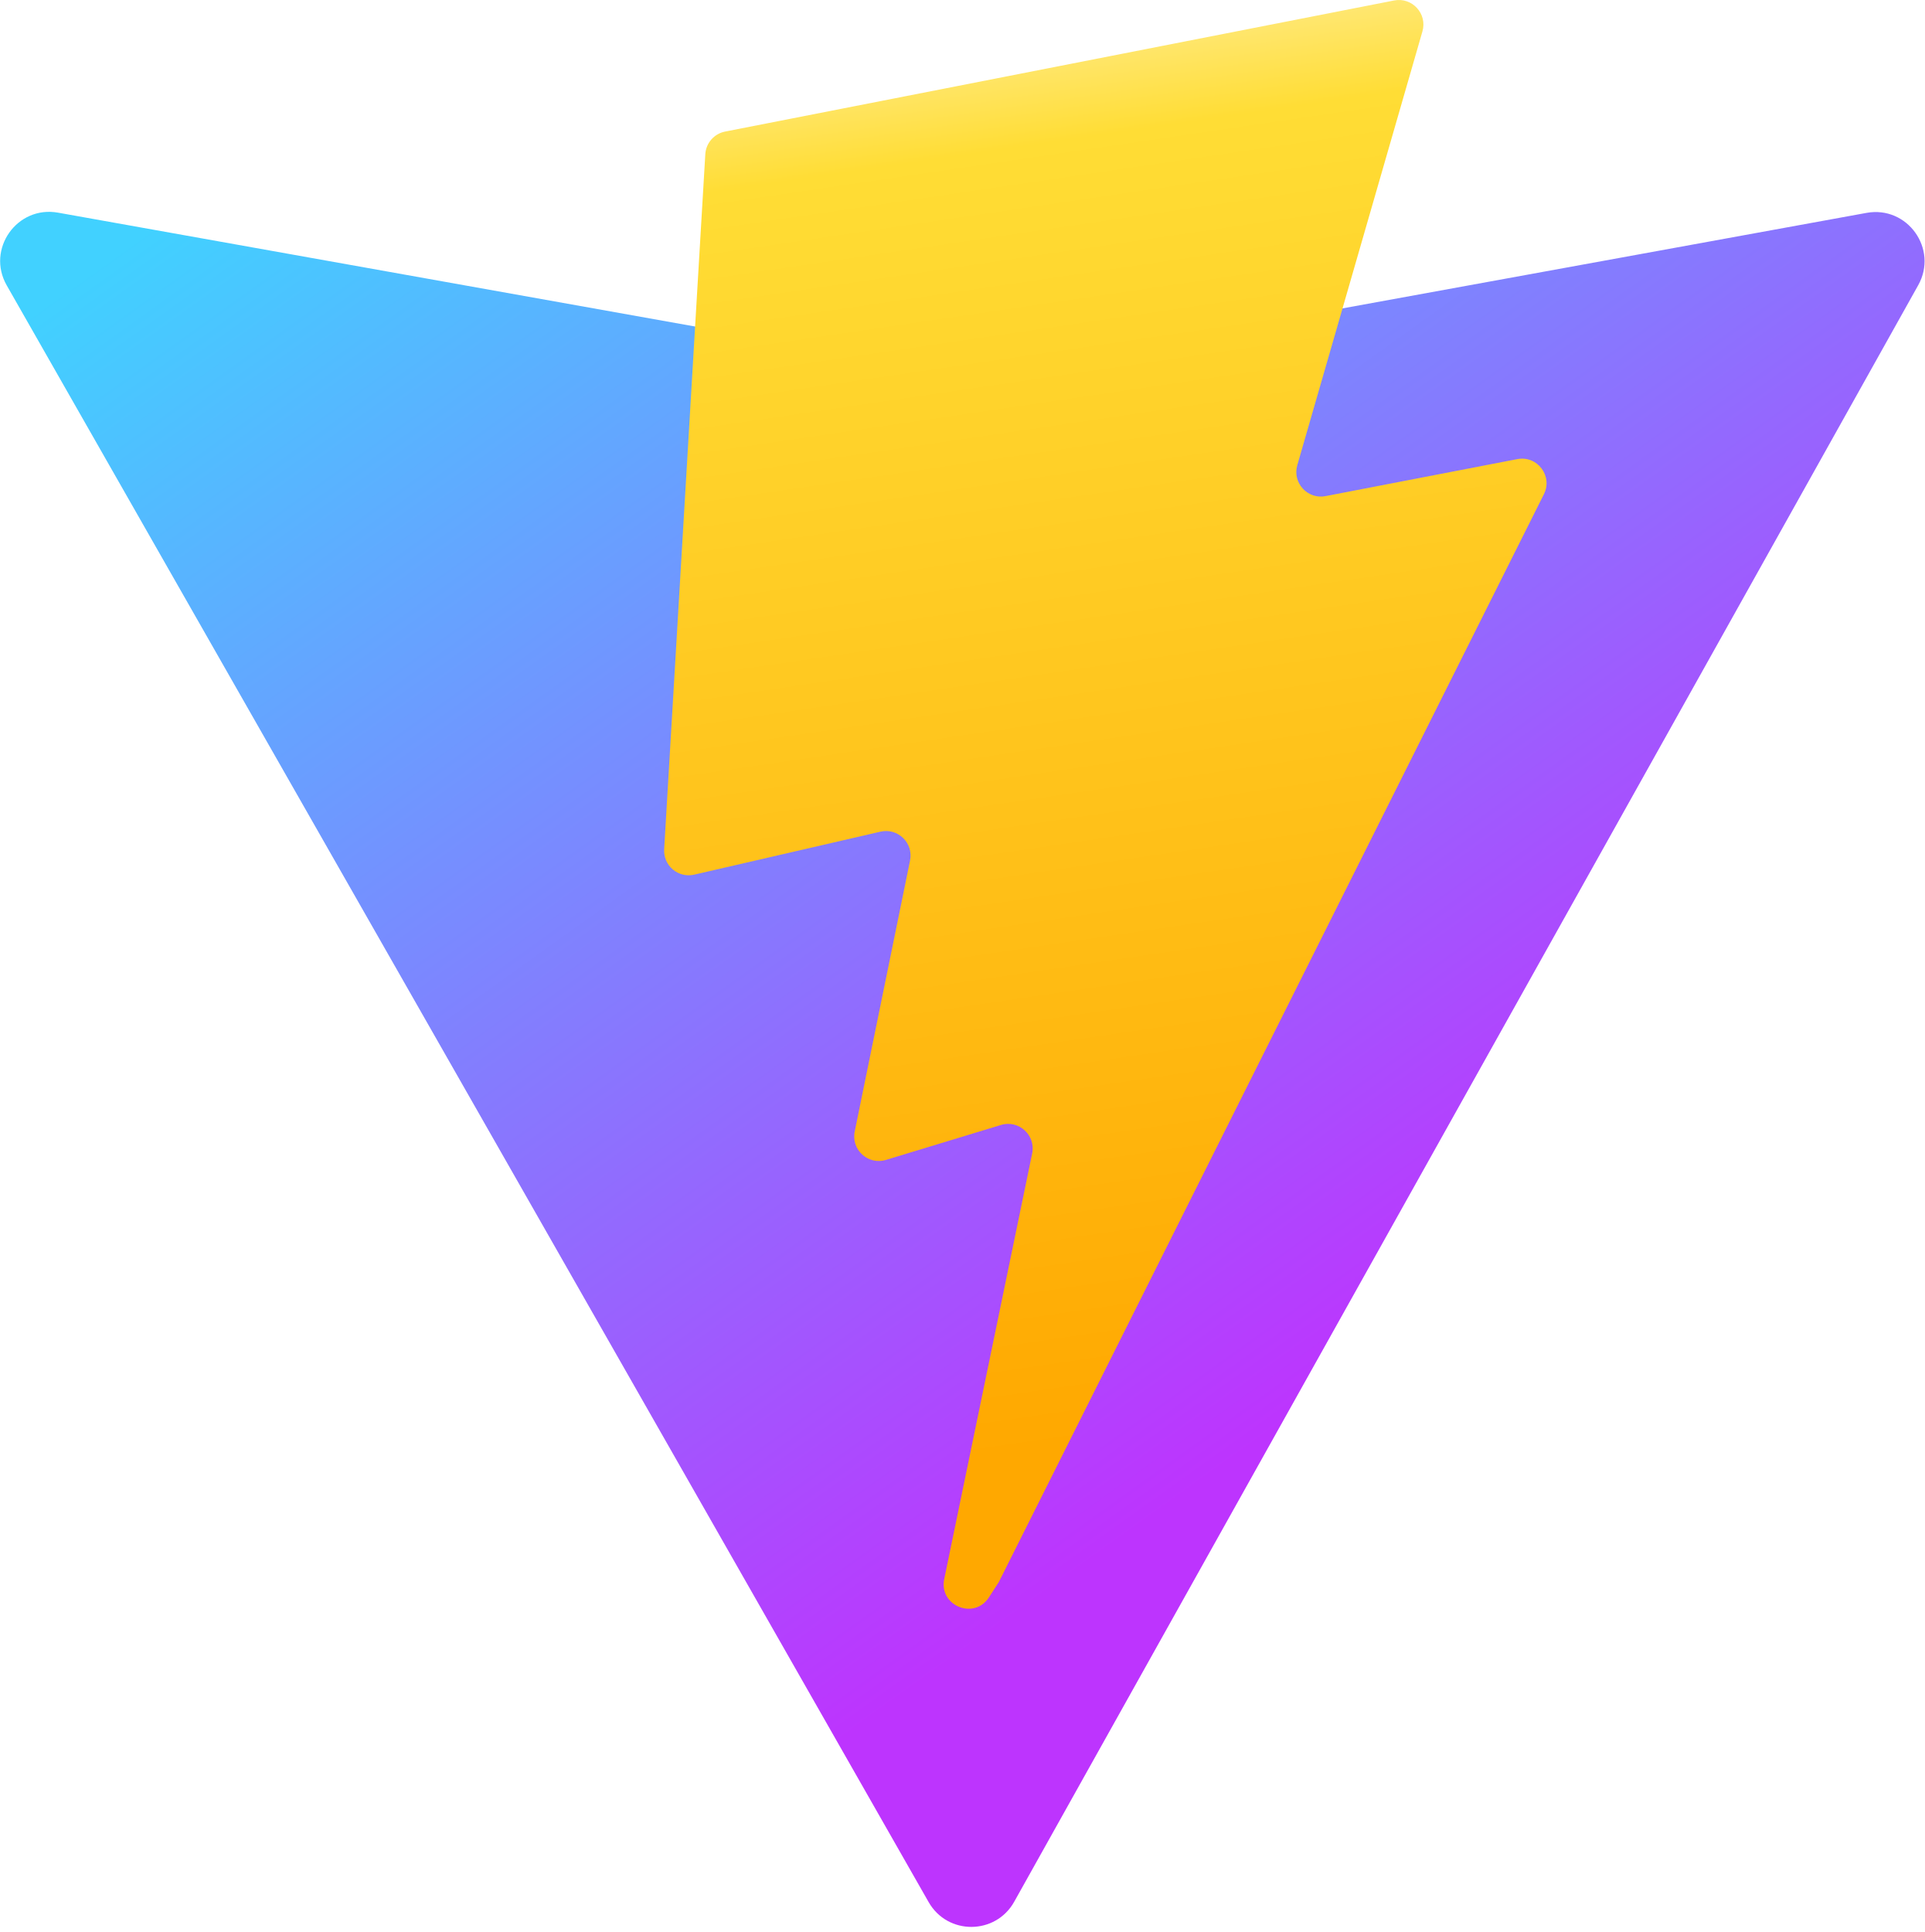
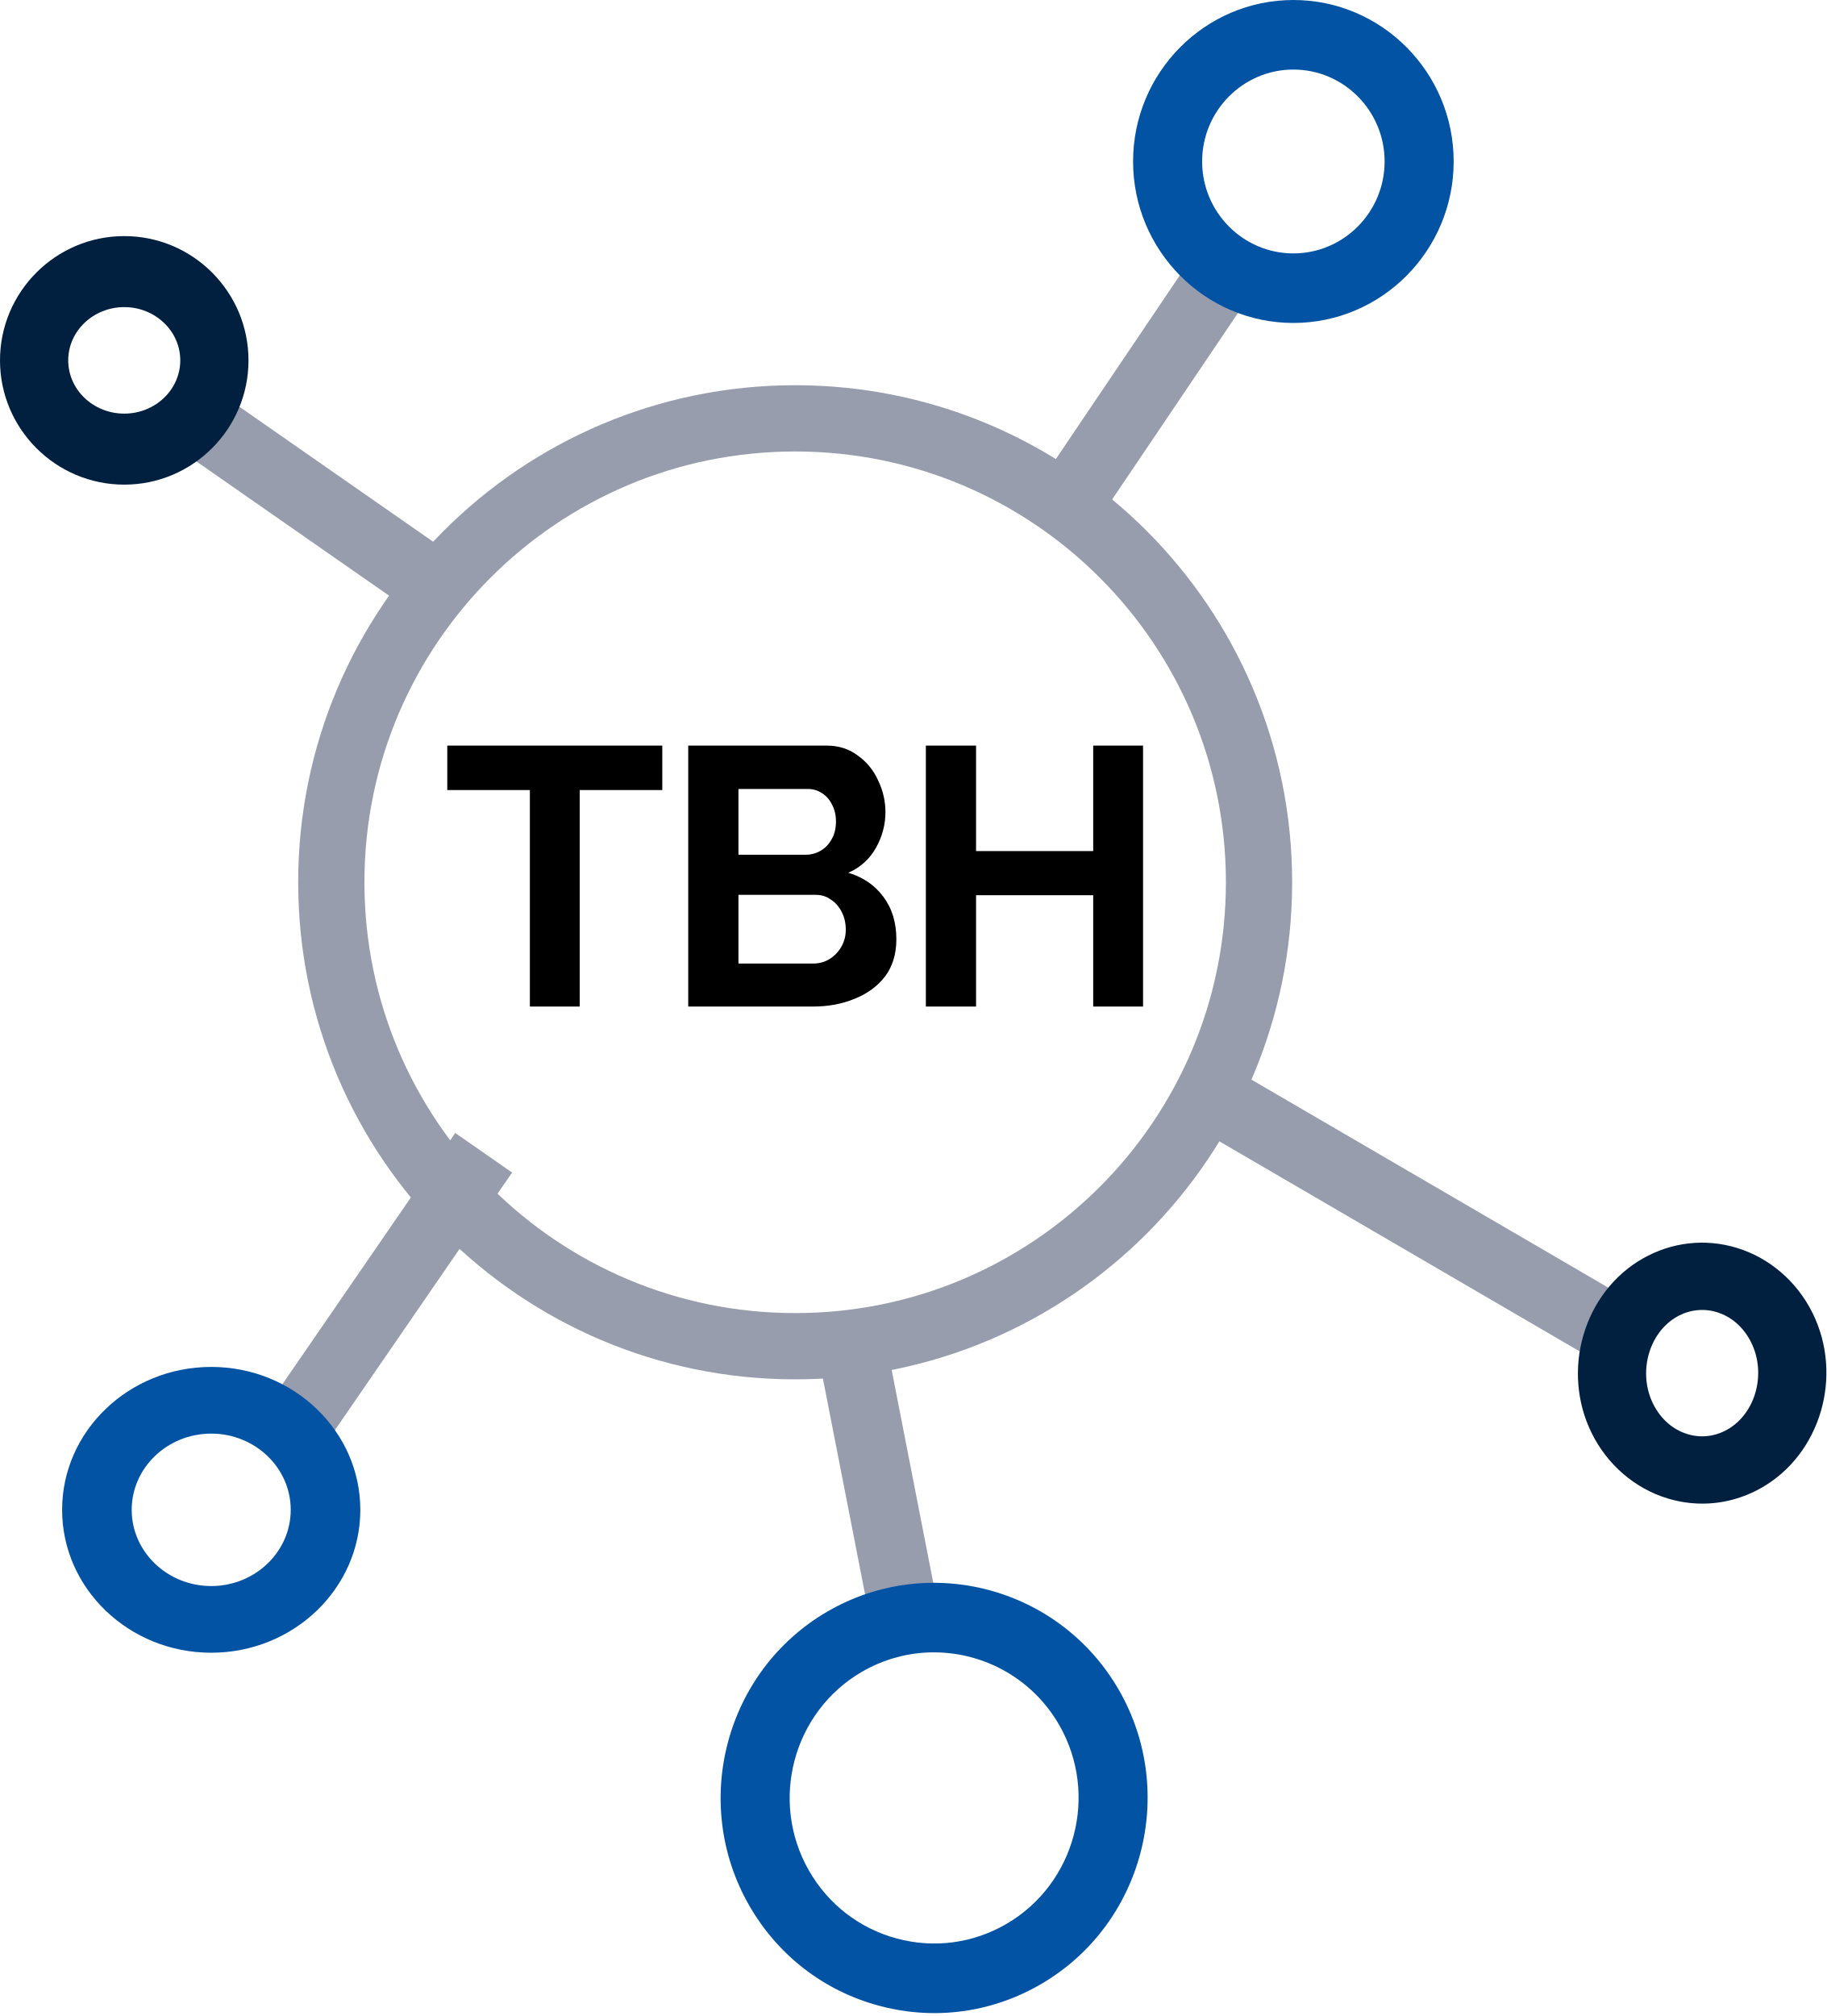
- <svg xmlns="http://www.w3.org/2000/svg" aria-hidden="true" role="img" class="iconify iconify--logos" width="31.88" height="32" preserveAspectRatio="xMidYMid meet" viewBox="0 0 256 257">
-   <defs>
-     <linearGradient id="IconifyId1813088fe1fbc01fb466" x1="-.828%" x2="57.636%" y1="7.652%" y2="78.411%">
-       <stop offset="0%" stop-color="#41D1FF" />
-       <stop offset="100%" stop-color="#BD34FE" />
-     </linearGradient>
-     <linearGradient id="IconifyId1813088fe1fbc01fb467" x1="43.376%" x2="50.316%" y1="2.242%" y2="89.03%">
-       <stop offset="0%" stop-color="#FFEA83" />
-       <stop offset="8.333%" stop-color="#FFDD35" />
-       <stop offset="100%" stop-color="#FFA800" />
-     </linearGradient>
-   </defs>
-   <path fill="url(#IconifyId1813088fe1fbc01fb466)" d="M255.153 37.938L134.897 252.976c-2.483 4.44-8.862 4.466-11.382.048L.875 37.958c-2.746-4.814 1.371-10.646 6.827-9.67l120.385 21.517a6.537 6.537 0 0 0 2.322-.004l117.867-21.483c5.438-.991 9.574 4.796 6.877 9.62Z" />
-   <path fill="url(#IconifyId1813088fe1fbc01fb467)" d="M185.432.063L96.44 17.501a3.268 3.268 0 0 0-2.634 3.014l-5.474 92.456a3.268 3.268 0 0 0 3.997 3.378l24.777-5.718c2.318-.535 4.413 1.507 3.936 3.838l-7.361 36.047c-.495 2.426 1.782 4.5 4.151 3.78l15.304-4.649c2.372-.72 4.652 1.36 4.15 3.788l-11.698 56.621c-.732 3.542 3.979 5.473 5.943 2.437l1.313-2.028l72.516-144.72c1.215-2.423-.88-5.186-3.54-4.672l-25.505 4.922c-2.396.462-4.435-1.77-3.759-4.114l16.646-57.705c.677-2.35-1.37-4.583-3.769-4.113Z" />
+ <svg xmlns="http://www.w3.org/2000/svg" width="193" height="213" viewBox="0 0 193 213" fill="none">
+   <path d="M120.789 78.775V106.347H115.521V94.582H103.143V106.347H97.837V78.775H103.143V89.921H115.521V78.775H120.789ZM78.034 83.358V90.309H85.108C85.698 90.309 86.236 90.167 86.722 89.882C87.21 89.598 87.593 89.197 87.874 88.679C88.183 88.161 88.338 87.54 88.338 86.815C88.338 86.116 88.197 85.509 87.913 84.991C87.659 84.472 87.298 84.071 86.838 83.787C86.402 83.5 85.903 83.358 85.34 83.358H78.034ZM89.375 98.232C89.375 97.532 89.234 96.911 88.953 96.368C88.669 95.797 88.285 95.357 87.797 95.047C87.339 94.71 86.799 94.543 86.184 94.543H78.034V101.803H85.913C86.556 101.803 87.133 101.65 87.646 101.338C88.183 101.001 88.608 100.561 88.914 100.017C89.22 99.474 89.375 98.881 89.375 98.232ZM94.72 99.243C94.72 100.795 94.32 102.101 93.528 103.165C92.731 104.199 91.656 104.99 90.296 105.533C88.964 106.077 87.505 106.347 85.913 106.347H72.727V78.775H87.34C88.619 78.775 89.722 79.126 90.644 79.826C91.592 80.497 92.309 81.38 92.798 82.467C93.311 83.528 93.567 84.64 93.567 85.807C93.567 87.124 93.233 88.381 92.566 89.573C91.901 90.763 90.928 91.643 89.645 92.212C91.206 92.68 92.439 93.521 93.335 94.738C94.259 95.953 94.72 97.457 94.72 99.243ZM69.986 83.475H61.259V106.347H55.992V83.475H47.265V78.775H69.986V83.475Z" fill="black" />
+   <path d="M113.842 58.221L107.8 54.09L126.586 26.259L132.628 30.39L113.842 58.221ZM35.327 151.192L29.319 147.008L48.106 119.702L54.113 123.886L35.327 151.192ZM45.517 66.003L18.381 47.099L22.541 41.054L49.677 59.958L45.517 66.003ZM168.332 143.599L127.889 120.026L131.55 113.665L171.993 137.236L168.332 143.599ZM92.108 171.993L85.77 139.574L92.938 138.157L99.275 170.574L92.108 171.993Z" fill="#979DAC" />
+   <path d="M98.686 174.579C96.097 174.579 93.477 175.242 91.076 176.636C83.786 180.877 81.278 190.301 85.488 197.645C87.528 201.202 90.82 203.747 94.759 204.811C98.698 205.874 102.813 205.33 106.345 203.275C113.638 199.035 116.144 189.61 111.936 182.265C109.11 177.338 103.967 174.579 98.686 174.579ZM98.747 212.694C96.789 212.694 94.816 212.436 92.872 211.911C87.049 210.34 82.183 206.577 79.168 201.319C72.947 190.465 76.652 176.538 87.428 170.271C98.206 164.007 112.033 167.737 118.255 178.59C124.475 189.444 120.769 203.374 109.993 209.638C106.518 211.66 102.658 212.694 98.747 212.694ZM136.674 7.349C131.356 7.349 127.032 11.705 127.032 17.061C127.032 22.415 131.356 26.773 136.674 26.773C141.989 26.773 146.315 22.415 146.315 17.061C146.315 11.705 141.989 7.349 136.674 7.349ZM136.674 34.122C127.333 34.122 119.735 26.467 119.735 17.061C119.735 7.653 127.333 0 136.674 0C146.014 0 153.612 7.653 153.612 17.061C153.612 26.467 146.014 34.122 136.674 34.122Z" fill="#0353A4" />
+   <path d="M177.209 139.116C174.218 140.814 173.061 145.025 174.685 148.313C175.476 149.913 176.774 151.056 178.344 151.528C179.747 151.952 181.234 151.777 182.532 151.04C185.525 149.342 186.68 145.131 185.056 141.845C184.267 140.243 182.967 139.102 181.397 138.628C179.996 138.206 178.507 138.379 177.207 139.116H177.209ZM179.888 158.864C178.664 158.864 177.436 158.684 176.231 158.319C172.777 157.277 169.851 154.762 168.199 151.419C164.927 144.794 167.352 136.516 173.605 132.964C176.658 131.23 180.175 130.83 183.51 131.837C186.964 132.879 189.892 135.394 191.542 138.737C194.816 145.362 192.389 153.642 186.136 157.194C184.188 158.3 182.049 158.864 179.888 158.864Z" fill="#011F3E" />
+   <path d="M22.32 151.468C17.685 151.468 13.917 155.079 13.917 159.521C13.917 163.96 17.685 167.573 22.32 167.573C26.952 167.573 30.722 163.96 30.722 159.521C30.722 155.079 26.952 151.468 22.32 151.468ZM22.32 174.619C13.632 174.619 6.564 167.846 6.564 159.521C6.564 151.195 13.632 144.422 22.32 144.422C31.005 144.422 38.075 151.195 38.075 159.521C38.075 167.846 31.005 174.619 22.32 174.619Z" fill="#0353A4" />
+   <path d="M13.129 32.448C9.865 32.448 7.208 34.972 7.208 38.075C7.208 41.177 9.865 43.701 13.129 43.701C16.395 43.701 19.05 41.177 19.05 38.075C19.05 34.972 16.395 32.448 13.129 32.448ZM13.129 51.204C5.891 51.204 0 45.313 0 38.075C0 30.834 5.891 24.945 13.129 24.945C20.37 24.945 26.259 30.834 26.259 38.075C26.259 45.313 20.37 51.204 13.129 51.204Z" fill="#011F3E" />
+   <circle cx="84.027" cy="93.217" r="49.017" stroke="#979DAC" stroke-width="7" />
</svg>
